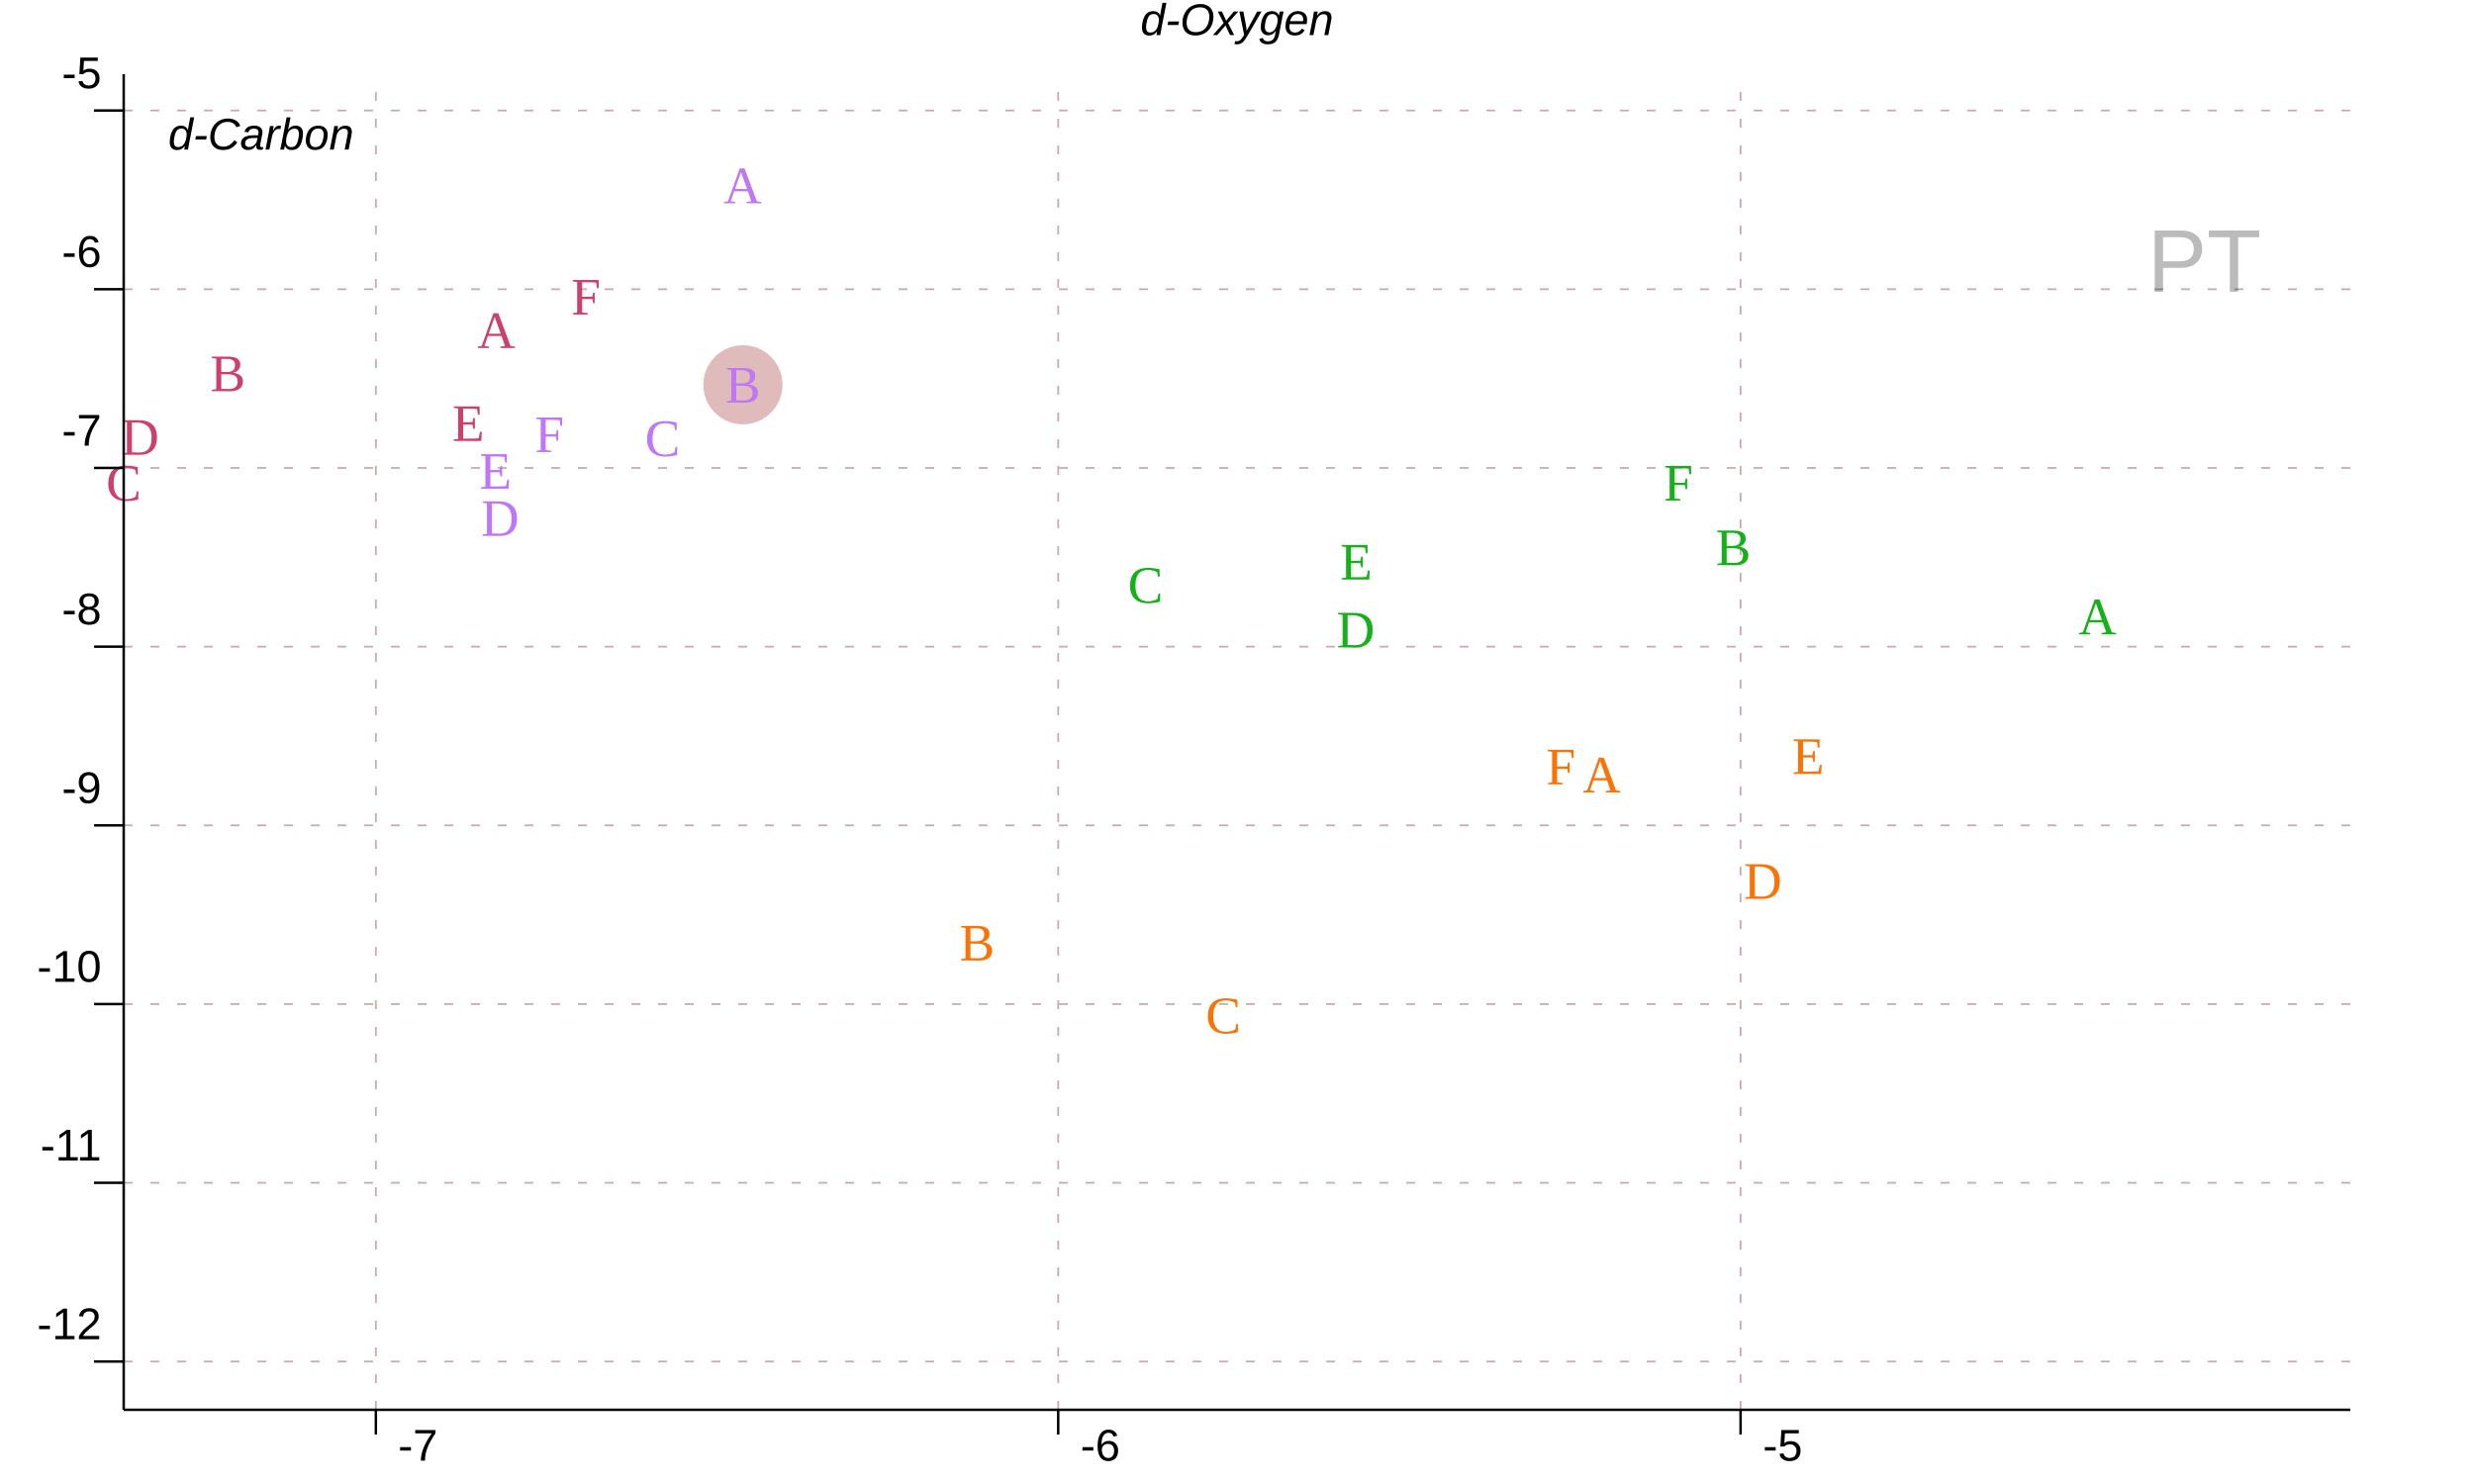
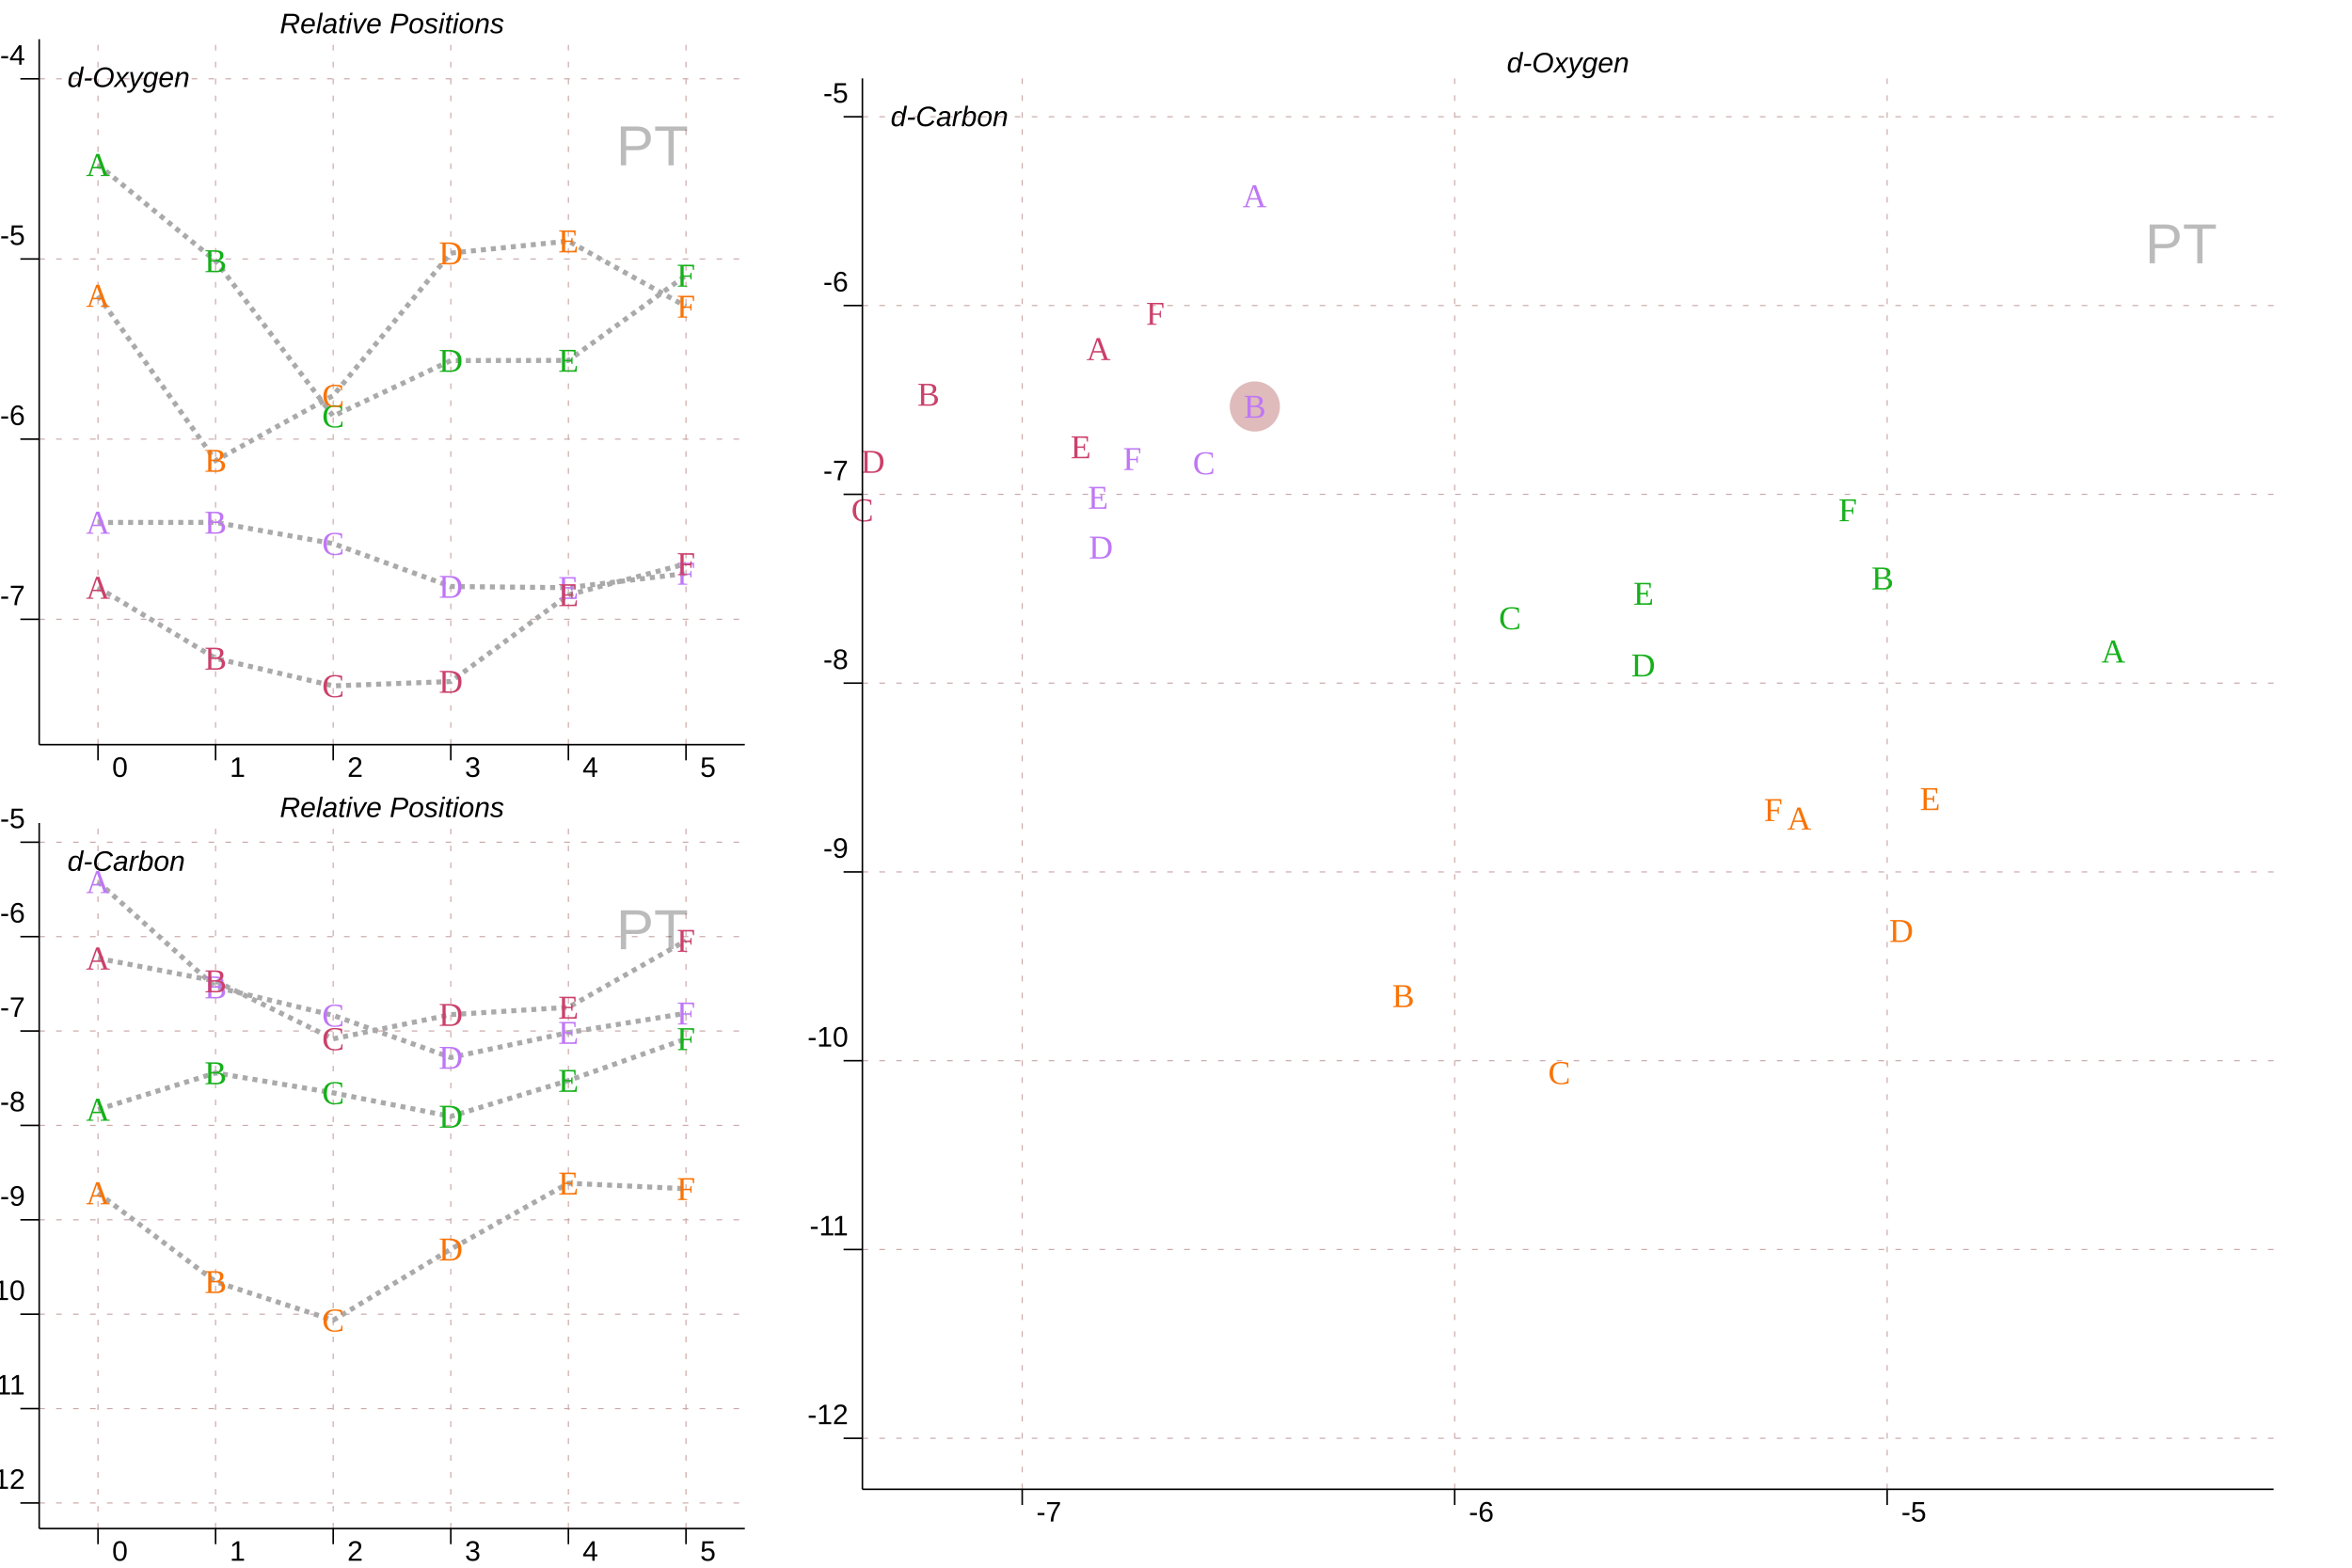
- <svg xmlns="http://www.w3.org/2000/svg" version="1.1" viewBox="0 0 1000 600">
+ <svg xmlns="http://www.w3.org/2000/svg" height="1000" version="1.1" viewBox="0 0 1500 1000" width="1500">
  <g>
-     <g stroke-dasharray="3.6 7.2" stroke-width="0.72" stroke="#caa">
-       <line x1="151.92" x2="151.92" y1="570.00" y2="30.00" />
-       <line x1="427.73" x2="427.73" y1="570.00" y2="30.00" />
-       <line x1="703.55" x2="703.55" y1="570.00" y2="30.00" />
-       <line x1="50.00" x2="950.00" y1="550.48" y2="550.48" />
-       <line x1="50.00" x2="950.00" y1="478.22" y2="478.22" />
-       <line x1="50.00" x2="950.00" y1="405.96" y2="405.96" />
-       <line x1="50.00" x2="950.00" y1="333.71" y2="333.71" />
-       <line x1="50.00" x2="950.00" y1="261.45" y2="261.45" />
-       <line x1="50.00" x2="950.00" y1="189.19" y2="189.19" />
-       <line x1="50.00" x2="950.00" y1="116.94" y2="116.94" />
-       <line x1="50.00" x2="950.00" y1="44.68" y2="44.68" />
-     </g>
-     <g>
-       <text dominant-baseline="hanging" dx="-36.0" dy="18.0" fill="#0004" font-family="Arial, sans-serif" font-size="36" stroke="none" text-anchor="end" x="950.00" y="75.00">PT</text>
-     </g>
-     <g>
-       <text dominant-baseline="text-bottom" dy="-12.0" fill="black" font-family="Arial, sans-serif" font-size="18.0" font-style="italic" stroke="none" text-anchor="middle" x="500.00" y="30.00">d-Oxygen</text>
-     </g>
-     <g>
-       <text dominant-baseline="hanging" dx="18.0" dy="18.0" fill="black" font-family="Arial, sans-serif" font-size="18.0" font-style="italic" stroke="none" text-anchor="beginning" text-orientation="sideways" x="50.00" y="30.00">d-Carbon</text>
-     </g>
-     <g>
+     <g transform="matrix(1.00,0.00,0.00,1.00,0.00,0.00)">
+       <g>
+         <g transform="matrix(1.00,0.00,0.00,1.00,0.00,0.00)">
+           <svg height="1000" version="1.1" viewBox="0 0 500 1000" width="500">
+             <g>
+               <g transform="matrix(1.00,0.00,0.00,1.00,0.00,0.00)">
+                 <g>
+                   <g transform="matrix(1.00,0.00,0.00,1.00,0.00,0.00)">
+                     <svg height="500" version="1.1" viewBox="0 0 500 500" width="500">
+                       <g>
+                         <g stroke-dasharray="3.6 7.2" stroke-width="0.72" stroke="#caa">
+                           <line x1="62.50" x2="62.50" y1="475.00" y2="25.00" />
+                           <line x1="137.50" x2="137.50" y1="475.00" y2="25.00" />
+                           <line x1="212.50" x2="212.50" y1="475.00" y2="25.00" />
+                           <line x1="287.50" x2="287.50" y1="475.00" y2="25.00" />
+                           <line x1="362.50" x2="362.50" y1="475.00" y2="25.00" />
+                           <line x1="437.50" x2="437.50" y1="475.00" y2="25.00" />
+                           <line x1="25.00" x2="475.00" y1="395.03" y2="395.03" />
+                           <line x1="25.00" x2="475.00" y1="280.11" y2="280.11" />
+                           <line x1="25.00" x2="475.00" y1="165.19" y2="165.19" />
+                           <line x1="25.00" x2="475.00" y1="50.27" y2="50.27" />
+                         </g>
+                         <g>
+                           <text dominant-baseline="hanging" dx="-36.0" dy="18.0" fill="#0004" font-family="Arial, sans-serif" font-size="36" stroke="none" text-anchor="end" x="475.00" y="62.50">PT</text>
+                         </g>
+                         <g>
+                           <text dominant-baseline="text-bottom" dy="0" fill="black" font-family="Arial, sans-serif" font-size="18.0" font-style="italic" stroke="none" text-anchor="middle" x="250.00" y="25.00">Relative Positions</text>
+                         </g>
+                         <g>
+                           <text dominant-baseline="hanging" dx="18.0" dy="18.0" fill="black" font-family="Arial, sans-serif" font-size="18.0" font-style="italic" stroke="none" text-anchor="beginning" text-orientation="sideways" x="25.00" y="25.00">d-Oxygen</text>
+                         </g>
+                         <polyline fill="none" points="62.50,105.07 137.50,166.41 212.50,265.41 287.50,230.00 362.50,229.92 437.50,175.67" stroke-dasharray="3.2 3.2" stroke-width="3.2" stroke="#aaa" />
+                         <polyline fill="none" points="62.50,188.57 137.50,293.76 212.50,252.31 287.50,161.43 362.50,153.79 437.50,195.46" stroke-dasharray="3.2 3.2" stroke-width="3.2" stroke="#aaa" />
+                         <polyline fill="none" points="62.50,333.27 137.50,333.21 212.50,346.75 287.50,374.12 362.50,374.87 437.50,365.79" stroke-dasharray="3.2 3.2" stroke-width="3.2" stroke="#aaa" />
+                         <polyline fill="none" points="62.50,374.75 137.50,419.95 212.50,437.50 287.50,434.74 362.50,379.46 437.50,359.66" stroke-dasharray="3.2 3.2" stroke-width="3.2" stroke="#aaa" />
+                         <g>
+                           <text dominant-baseline="central" fill="#15b01a" font-size="21.333" stroke="none" text-anchor="middle" x="62.50" y="105.07">A</text>
+                           <text dominant-baseline="central" fill="#15b01a" font-size="21.333" stroke="none" text-anchor="middle" x="137.50" y="166.41">B</text>
+                           <text dominant-baseline="central" fill="#15b01a" font-size="21.333" stroke="none" text-anchor="middle" x="212.50" y="265.41">C</text>
+                           <text dominant-baseline="central" fill="#15b01a" font-size="21.333" stroke="none" text-anchor="middle" x="287.50" y="230.00">D</text>
+                           <text dominant-baseline="central" fill="#15b01a" font-size="21.333" stroke="none" text-anchor="middle" x="362.50" y="229.92">E</text>
+                           <text dominant-baseline="central" fill="#15b01a" font-size="21.333" stroke="none" text-anchor="middle" x="437.50" y="175.67">F</text>
+                         </g>
+                         <g>
+                           <text dominant-baseline="central" fill="#f97306" font-size="21.333" stroke="none" text-anchor="middle" x="62.50" y="188.57">A</text>
+                           <text dominant-baseline="central" fill="#f97306" font-size="21.333" stroke="none" text-anchor="middle" x="137.50" y="293.76">B</text>
+                           <text dominant-baseline="central" fill="#f97306" font-size="21.333" stroke="none" text-anchor="middle" x="212.50" y="252.31">C</text>
+                           <text dominant-baseline="central" fill="#f97306" font-size="21.333" stroke="none" text-anchor="middle" x="287.50" y="161.43">D</text>
+                           <text dominant-baseline="central" fill="#f97306" font-size="21.333" stroke="none" text-anchor="middle" x="362.50" y="153.79">E</text>
+                           <text dominant-baseline="central" fill="#f97306" font-size="21.333" stroke="none" text-anchor="middle" x="437.50" y="195.46">F</text>
+                         </g>
+                         <g>
+                           <text dominant-baseline="central" fill="#bf77f6" font-size="21.333" stroke="none" text-anchor="middle" x="62.50" y="333.27">A</text>
+                           <text dominant-baseline="central" fill="#bf77f6" font-size="21.333" stroke="none" text-anchor="middle" x="137.50" y="333.21">B</text>
+                           <text dominant-baseline="central" fill="#bf77f6" font-size="21.333" stroke="none" text-anchor="middle" x="212.50" y="346.75">C</text>
+                           <text dominant-baseline="central" fill="#bf77f6" font-size="21.333" stroke="none" text-anchor="middle" x="287.50" y="374.12">D</text>
+                           <text dominant-baseline="central" fill="#bf77f6" font-size="21.333" stroke="none" text-anchor="middle" x="362.50" y="374.87">E</text>
+                           <text dominant-baseline="central" fill="#bf77f6" font-size="21.333" stroke="none" text-anchor="middle" x="437.50" y="365.79">F</text>
+                         </g>
+                         <g>
+                           <text dominant-baseline="central" fill="#cb416b" font-size="21.333" stroke="none" text-anchor="middle" x="62.50" y="374.75">A</text>
+                           <text dominant-baseline="central" fill="#cb416b" font-size="21.333" stroke="none" text-anchor="middle" x="137.50" y="419.95">B</text>
+                           <text dominant-baseline="central" fill="#cb416b" font-size="21.333" stroke="none" text-anchor="middle" x="212.50" y="437.50">C</text>
+                           <text dominant-baseline="central" fill="#cb416b" font-size="21.333" stroke="none" text-anchor="middle" x="287.50" y="434.74">D</text>
+                           <text dominant-baseline="central" fill="#cb416b" font-size="21.333" stroke="none" text-anchor="middle" x="362.50" y="379.46">E</text>
+                           <text dominant-baseline="central" fill="#cb416b" font-size="21.333" stroke="none" text-anchor="middle" x="437.50" y="359.66">F</text>
+                         </g>
+                         <g stroke="black">
+                           <line x1="62.50" x2="62.50" y1="475.00" y2="485.00" />
+                           <line x1="137.50" x2="137.50" y1="475.00" y2="485.00" />
+                           <line x1="212.50" x2="212.50" y1="475.00" y2="485.00" />
+                           <line x1="287.50" x2="287.50" y1="475.00" y2="485.00" />
+                           <line x1="362.50" x2="362.50" y1="475.00" y2="485.00" />
+                           <line x1="437.50" x2="437.50" y1="475.00" y2="485.00" />
+                           <g fill="black" font-family="Arial, sans-serif" font-size="18.0" stroke="none" text-anchor="start" transform="translate(9.0 0.0)">
+                             <text x="62.50" y="495.57">0</text>
+                             <text x="137.50" y="495.57">1</text>
+                             <text x="212.50" y="495.57">2</text>
+                             <text x="287.50" y="495.57">3</text>
+                             <text x="362.50" y="495.57">4</text>
+                             <text x="437.50" y="495.57">5</text>
+                           </g>
+                           <line x1="25.00" x2="475.00" y1="475.00" y2="475.00" />
+                         </g>
+                         <g stroke="black">
+                           <line x1="25.00" x2="13.00" y1="395.03" y2="395.03" />
+                           <line x1="25.00" x2="13.00" y1="280.11" y2="280.11" />
+                           <line x1="25.00" x2="13.00" y1="165.19" y2="165.19" />
+                           <line x1="25.00" x2="13.00" y1="50.27" y2="50.27" />
+                           <g fill="black" font-family="Arial, sans-serif" font-size="18.0" stroke="none" text-anchor="end">
+                             <text x="16.00" y="386.03">-7</text>
+                             <text x="16.00" y="271.11">-6</text>
+                             <text x="16.00" y="156.19">-5</text>
+                             <text x="16.00" y="41.27">-4</text>
+                           </g>
+                           <line x1="25.00" x2="25.00" y1="475.00" y2="25.00" />
+                         </g>
+                       </g>
+                     </svg>
+                   </g>
+                 </g>
+               </g>
+               <g transform="matrix(1.00,0.00,0.00,1.00,0.00,500.00)">
+                 <g>
+                   <g transform="matrix(1.00,0.00,0.00,1.00,0.00,0.00)">
+                     <svg height="500" version="1.1" viewBox="0 0 500 500" width="500">
+                       <g>
+                         <g stroke-dasharray="3.6 7.2" stroke-width="0.72" stroke="#caa">
+                           <line x1="62.50" x2="62.50" y1="475.00" y2="25.00" />
+                           <line x1="137.50" x2="137.50" y1="475.00" y2="25.00" />
+                           <line x1="212.50" x2="212.50" y1="475.00" y2="25.00" />
+                           <line x1="287.50" x2="287.50" y1="475.00" y2="25.00" />
+                           <line x1="362.50" x2="362.50" y1="475.00" y2="25.00" />
+                           <line x1="437.50" x2="437.50" y1="475.00" y2="25.00" />
+                           <line x1="25.00" x2="475.00" y1="458.73" y2="458.73" />
+                           <line x1="25.00" x2="475.00" y1="398.52" y2="398.52" />
+                           <line x1="25.00" x2="475.00" y1="338.30" y2="338.30" />
+                           <line x1="25.00" x2="475.00" y1="278.09" y2="278.09" />
+                           <line x1="25.00" x2="475.00" y1="217.87" y2="217.87" />
+                           <line x1="25.00" x2="475.00" y1="157.66" y2="157.66" />
+                           <line x1="25.00" x2="475.00" y1="97.45" y2="97.45" />
+                           <line x1="25.00" x2="475.00" y1="37.23" y2="37.23" />
+                         </g>
+                         <g>
+                           <text dominant-baseline="hanging" dx="-36.0" dy="18.0" fill="#0004" font-family="Arial, sans-serif" font-size="36" stroke="none" text-anchor="end" x="475.00" y="62.50">PT</text>
+                         </g>
+                         <g>
+                           <text dominant-baseline="text-bottom" dy="0" fill="black" font-family="Arial, sans-serif" font-size="18.0" font-style="italic" stroke="none" text-anchor="middle" x="250.00" y="25.00">Relative Positions</text>
+                         </g>
+                         <g>
+                           <text dominant-baseline="hanging" dx="18.0" dy="18.0" fill="black" font-family="Arial, sans-serif" font-size="18.0" font-style="italic" stroke="none" text-anchor="beginning" text-orientation="sideways" x="25.00" y="25.00">d-Carbon</text>
+                         </g>
+                         <polyline fill="none" points="62.50,207.73 137.50,184.40 212.50,197.10 287.50,212.14 362.50,189.27 437.50,162.64" stroke-dasharray="3.2 3.2" stroke-width="3.2" stroke="#aaa" />
+                         <polyline fill="none" points="62.50,260.99 137.50,317.61 212.50,342.14 287.50,296.83 362.50,254.76 437.50,258.27" stroke-dasharray="3.2 3.2" stroke-width="3.2" stroke="#aaa" />
+                         <polyline fill="none" points="62.50,62.50 137.50,129.64 212.50,147.67 287.50,174.55 362.50,158.67 437.50,146.31" stroke-dasharray="3.2 3.2" stroke-width="3.2" stroke="#aaa" />
+                         <polyline fill="none" points="62.50,111.27 137.50,125.79 212.50,162.67 287.50,147.21 362.50,142.56 437.50,99.98" stroke-dasharray="3.2 3.2" stroke-width="3.2" stroke="#aaa" />
+                         <g>
+                           <text dominant-baseline="central" fill="#15b01a" font-size="21.333" stroke="none" text-anchor="middle" x="62.50" y="207.73">A</text>
+                           <text dominant-baseline="central" fill="#15b01a" font-size="21.333" stroke="none" text-anchor="middle" x="137.50" y="184.40">B</text>
+                           <text dominant-baseline="central" fill="#15b01a" font-size="21.333" stroke="none" text-anchor="middle" x="212.50" y="197.10">C</text>
+                           <text dominant-baseline="central" fill="#15b01a" font-size="21.333" stroke="none" text-anchor="middle" x="287.50" y="212.14">D</text>
+                           <text dominant-baseline="central" fill="#15b01a" font-size="21.333" stroke="none" text-anchor="middle" x="362.50" y="189.27">E</text>
+                           <text dominant-baseline="central" fill="#15b01a" font-size="21.333" stroke="none" text-anchor="middle" x="437.50" y="162.64">F</text>
+                         </g>
+                         <g>
+                           <text dominant-baseline="central" fill="#f97306" font-size="21.333" stroke="none" text-anchor="middle" x="62.50" y="260.99">A</text>
+                           <text dominant-baseline="central" fill="#f97306" font-size="21.333" stroke="none" text-anchor="middle" x="137.50" y="317.61">B</text>
+                           <text dominant-baseline="central" fill="#f97306" font-size="21.333" stroke="none" text-anchor="middle" x="212.50" y="342.14">C</text>
+                           <text dominant-baseline="central" fill="#f97306" font-size="21.333" stroke="none" text-anchor="middle" x="287.50" y="296.83">D</text>
+                           <text dominant-baseline="central" fill="#f97306" font-size="21.333" stroke="none" text-anchor="middle" x="362.50" y="254.76">E</text>
+                           <text dominant-baseline="central" fill="#f97306" font-size="21.333" stroke="none" text-anchor="middle" x="437.50" y="258.27">F</text>
+                         </g>
+                         <g>
+                           <text dominant-baseline="central" fill="#bf77f6" font-size="21.333" stroke="none" text-anchor="middle" x="62.50" y="62.50">A</text>
+                           <text dominant-baseline="central" fill="#bf77f6" font-size="21.333" stroke="none" text-anchor="middle" x="137.50" y="129.64">B</text>
+                           <text dominant-baseline="central" fill="#bf77f6" font-size="21.333" stroke="none" text-anchor="middle" x="212.50" y="147.67">C</text>
+                           <text dominant-baseline="central" fill="#bf77f6" font-size="21.333" stroke="none" text-anchor="middle" x="287.50" y="174.55">D</text>
+                           <text dominant-baseline="central" fill="#bf77f6" font-size="21.333" stroke="none" text-anchor="middle" x="362.50" y="158.67">E</text>
+                           <text dominant-baseline="central" fill="#bf77f6" font-size="21.333" stroke="none" text-anchor="middle" x="437.50" y="146.31">F</text>
+                         </g>
+                         <g>
+                           <text dominant-baseline="central" fill="#cb416b" font-size="21.333" stroke="none" text-anchor="middle" x="62.50" y="111.27">A</text>
+                           <text dominant-baseline="central" fill="#cb416b" font-size="21.333" stroke="none" text-anchor="middle" x="137.50" y="125.79">B</text>
+                           <text dominant-baseline="central" fill="#cb416b" font-size="21.333" stroke="none" text-anchor="middle" x="212.50" y="162.67">C</text>
+                           <text dominant-baseline="central" fill="#cb416b" font-size="21.333" stroke="none" text-anchor="middle" x="287.50" y="147.21">D</text>
+                           <text dominant-baseline="central" fill="#cb416b" font-size="21.333" stroke="none" text-anchor="middle" x="362.50" y="142.56">E</text>
+                           <text dominant-baseline="central" fill="#cb416b" font-size="21.333" stroke="none" text-anchor="middle" x="437.50" y="99.98">F</text>
+                         </g>
+                         <g stroke="black">
+                           <line x1="62.50" x2="62.50" y1="475.00" y2="485.00" />
+                           <line x1="137.50" x2="137.50" y1="475.00" y2="485.00" />
+                           <line x1="212.50" x2="212.50" y1="475.00" y2="485.00" />
+                           <line x1="287.50" x2="287.50" y1="475.00" y2="485.00" />
+                           <line x1="362.50" x2="362.50" y1="475.00" y2="485.00" />
+                           <line x1="437.50" x2="437.50" y1="475.00" y2="485.00" />
+                           <g fill="black" font-family="Arial, sans-serif" font-size="18.0" stroke="none" text-anchor="start" transform="translate(9.0 0.0)">
+                             <text x="62.50" y="495.57">0</text>
+                             <text x="137.50" y="495.57">1</text>
+                             <text x="212.50" y="495.57">2</text>
+                             <text x="287.50" y="495.57">3</text>
+                             <text x="362.50" y="495.57">4</text>
+                             <text x="437.50" y="495.57">5</text>
+                           </g>
+                           <line x1="25.00" x2="475.00" y1="475.00" y2="475.00" />
+                         </g>
+                         <g stroke="black">
+                           <line x1="25.00" x2="13.00" y1="458.73" y2="458.73" />
+                           <line x1="25.00" x2="13.00" y1="398.52" y2="398.52" />
+                           <line x1="25.00" x2="13.00" y1="338.30" y2="338.30" />
+                           <line x1="25.00" x2="13.00" y1="278.09" y2="278.09" />
+                           <line x1="25.00" x2="13.00" y1="217.87" y2="217.87" />
+                           <line x1="25.00" x2="13.00" y1="157.66" y2="157.66" />
+                           <line x1="25.00" x2="13.00" y1="97.45" y2="97.45" />
+                           <line x1="25.00" x2="13.00" y1="37.23" y2="37.23" />
+                           <g fill="black" font-family="Arial, sans-serif" font-size="18.0" stroke="none" text-anchor="end">
+                             <text x="16.00" y="449.73">-12</text>
+                             <text x="16.00" y="389.52">-11</text>
+                             <text x="16.00" y="329.30">-10</text>
+                             <text x="16.00" y="269.09">-9</text>
+                             <text x="16.00" y="208.87">-8</text>
+                             <text x="16.00" y="148.66">-7</text>
+                             <text x="16.00" y="88.45">-6</text>
+                             <text x="16.00" y="28.23">-5</text>
+                           </g>
+                           <line x1="25.00" x2="25.00" y1="475.00" y2="25.00" />
+                         </g>
+                       </g>
+                     </svg>
+                   </g>
+                 </g>
+               </g>
+             </g>
+           </svg>
+         </g>
+         <g transform="matrix(1.00,0.00,0.00,1.00,500.00,0.00)">
+           <svg height="1000" version="1.1" viewBox="0 0 1000 1000" width="1000">
+             <g>
+               <g stroke-dasharray="3.6 7.2" stroke-width="0.72" stroke="#caa">
+                 <line x1="151.92" x2="151.92" y1="950.00" y2="50.00" />
+                 <line x1="427.73" x2="427.73" y1="950.00" y2="50.00" />
+                 <line x1="703.55" x2="703.55" y1="950.00" y2="50.00" />
+                 <line x1="50.00" x2="950.00" y1="917.46" y2="917.46" />
+                 <line x1="50.00" x2="950.00" y1="797.03" y2="797.03" />
+                 <line x1="50.00" x2="950.00" y1="676.60" y2="676.60" />
+                 <line x1="50.00" x2="950.00" y1="556.18" y2="556.18" />
+                 <line x1="50.00" x2="950.00" y1="435.75" y2="435.75" />
+                 <line x1="50.00" x2="950.00" y1="315.32" y2="315.32" />
+                 <line x1="50.00" x2="950.00" y1="194.89" y2="194.89" />
+                 <line x1="50.00" x2="950.00" y1="74.47" y2="74.47" />
+               </g>
+               <g>
+                 <text dominant-baseline="hanging" dx="-36.0" dy="18.0" fill="#0004" font-family="Arial, sans-serif" font-size="36" stroke="none" text-anchor="end" x="950.00" y="125.00">PT</text>
+               </g>
+               <g>
+                 <text dominant-baseline="text-bottom" dy="0" fill="black" font-family="Arial, sans-serif" font-size="18.0" font-style="italic" stroke="none" text-anchor="middle" x="500.00" y="50.00">d-Oxygen</text>
+               </g>
+               <g>
+                 <text dominant-baseline="hanging" dx="18.0" dy="18.0" fill="black" font-family="Arial, sans-serif" font-size="18.0" font-style="italic" stroke="none" text-anchor="beginning" text-orientation="sideways" x="50.00" y="50.00">d-Carbon</text>
+               </g>
+               <g>
</g>
-     <g>
+               <g>
</g>
-     <g>
-       <circle cx="300.29" cy="155.57" fill="#8004" r="16.0" />
-     </g>
-     <g>
+               <g>
+                 <circle cx="300.29" cy="259.28" fill="#8004" r="16.0" />
+               </g>
+               <g>
</g>
-     <g>
-       <text dominant-baseline="central" fill="#15b01a" font-size="21.333" stroke="none" text-anchor="middle" x="463.01" y="236.52">C</text>
-       <text dominant-baseline="central" fill="#15b01a" font-size="21.333" stroke="none" text-anchor="middle" x="547.99" y="254.57">D</text>
-       <text dominant-baseline="central" fill="#15b01a" font-size="21.333" stroke="none" text-anchor="middle" x="548.19" y="227.13">E</text>
-       <text dominant-baseline="central" fill="#15b01a" font-size="21.333" stroke="none" text-anchor="middle" x="678.40" y="195.17">F</text>
-       <text dominant-baseline="central" fill="#15b01a" font-size="21.333" stroke="none" text-anchor="middle" x="700.62" y="221.28">B</text>
-       <text dominant-baseline="central" fill="#15b01a" font-size="21.333" stroke="none" text-anchor="middle" x="847.82" y="249.28">A</text>
-     </g>
-     <g>
-       <text dominant-baseline="central" fill="#f97306" font-size="21.333" stroke="none" text-anchor="middle" x="394.96" y="381.13">B</text>
-       <text dominant-baseline="central" fill="#f97306" font-size="21.333" stroke="none" text-anchor="middle" x="494.46" y="410.57">C</text>
-       <text dominant-baseline="central" fill="#f97306" font-size="21.333" stroke="none" text-anchor="middle" x="630.90" y="309.92">F</text>
-       <text dominant-baseline="central" fill="#f97306" font-size="21.333" stroke="none" text-anchor="middle" x="647.44" y="313.19">A</text>
-       <text dominant-baseline="central" fill="#f97306" font-size="21.333" stroke="none" text-anchor="middle" x="712.57" y="356.19">D</text>
-       <text dominant-baseline="central" fill="#f97306" font-size="21.333" stroke="none" text-anchor="middle" x="730.89" y="305.71">E</text>
-     </g>
-     <g>
-       <text dominant-baseline="central" fill="#bf77f6" font-size="21.333" stroke="none" text-anchor="middle" x="200.31" y="190.40">E</text>
-       <text dominant-baseline="central" fill="#bf77f6" font-size="21.333" stroke="none" text-anchor="middle" x="202.12" y="209.46">D</text>
-       <text dominant-baseline="central" fill="#bf77f6" font-size="21.333" stroke="none" text-anchor="middle" x="222.09" y="175.58">F</text>
-       <text dominant-baseline="central" fill="#bf77f6" font-size="21.333" stroke="none" text-anchor="middle" x="267.81" y="177.20">C</text>
-       <text dominant-baseline="central" fill="#bf77f6" font-size="21.333" stroke="none" text-anchor="middle" x="300.16" y="75.00">A</text>
-       <g>
-         <text dominant-baseline="central" fill="#bf77f6" font-size="21.333" stroke="none" text-anchor="middle" tooltip="too much sample" x="300.29" y="155.57">B</text>
+               <g>
+                 <text dominant-baseline="central" fill="#15b01a" font-size="21.333" stroke="none" text-anchor="middle" x="463.01" y="394.20">C</text>
+                 <text dominant-baseline="central" fill="#15b01a" font-size="21.333" stroke="none" text-anchor="middle" x="547.99" y="424.29">D</text>
+                 <text dominant-baseline="central" fill="#15b01a" font-size="21.333" stroke="none" text-anchor="middle" x="548.19" y="378.55">E</text>
+                 <text dominant-baseline="central" fill="#15b01a" font-size="21.333" stroke="none" text-anchor="middle" x="678.40" y="325.29">F</text>
+                 <text dominant-baseline="central" fill="#15b01a" font-size="21.333" stroke="none" text-anchor="middle" x="700.62" y="368.80">B</text>
+                 <text dominant-baseline="central" fill="#15b01a" font-size="21.333" stroke="none" text-anchor="middle" x="847.82" y="415.46">A</text>
+               </g>
+               <g>
+                 <text dominant-baseline="central" fill="#f97306" font-size="21.333" stroke="none" text-anchor="middle" x="394.96" y="635.21">B</text>
+                 <text dominant-baseline="central" fill="#f97306" font-size="21.333" stroke="none" text-anchor="middle" x="494.46" y="684.28">C</text>
+                 <text dominant-baseline="central" fill="#f97306" font-size="21.333" stroke="none" text-anchor="middle" x="630.90" y="516.54">F</text>
+                 <text dominant-baseline="central" fill="#f97306" font-size="21.333" stroke="none" text-anchor="middle" x="647.44" y="521.98">A</text>
+                 <text dominant-baseline="central" fill="#f97306" font-size="21.333" stroke="none" text-anchor="middle" x="712.57" y="593.65">D</text>
+                 <text dominant-baseline="central" fill="#f97306" font-size="21.333" stroke="none" text-anchor="middle" x="730.89" y="509.52">E</text>
+               </g>
+               <g>
+                 <text dominant-baseline="central" fill="#bf77f6" font-size="21.333" stroke="none" text-anchor="middle" x="200.31" y="317.34">E</text>
+                 <text dominant-baseline="central" fill="#bf77f6" font-size="21.333" stroke="none" text-anchor="middle" x="202.12" y="349.10">D</text>
+                 <text dominant-baseline="central" fill="#bf77f6" font-size="21.333" stroke="none" text-anchor="middle" x="222.09" y="292.63">F</text>
+                 <text dominant-baseline="central" fill="#bf77f6" font-size="21.333" stroke="none" text-anchor="middle" x="267.81" y="295.34">C</text>
+                 <text dominant-baseline="central" fill="#bf77f6" font-size="21.333" stroke="none" text-anchor="middle" x="300.16" y="125.00">A</text>
+                 <g>
+                   <text dominant-baseline="central" fill="#bf77f6" font-size="21.333" stroke="none" text-anchor="middle" tooltip="too much sample" x="300.29" y="259.28">B</text>
+                 </g>
+               </g>
+               <g>
+                 <text dominant-baseline="central" fill="#cb416b" font-size="21.333" stroke="none" text-anchor="middle" x="50.00" y="325.33">C</text>
+                 <text dominant-baseline="central" fill="#cb416b" font-size="21.333" stroke="none" text-anchor="middle" x="56.61" y="294.41">D</text>
+                 <text dominant-baseline="central" fill="#cb416b" font-size="21.333" stroke="none" text-anchor="middle" x="92.13" y="251.59">B</text>
+                 <text dominant-baseline="central" fill="#cb416b" font-size="21.333" stroke="none" text-anchor="middle" x="189.29" y="285.13">E</text>
+                 <text dominant-baseline="central" fill="#cb416b" font-size="21.333" stroke="none" text-anchor="middle" x="200.60" y="222.54">A</text>
+                 <text dominant-baseline="central" fill="#cb416b" font-size="21.333" stroke="none" text-anchor="middle" x="236.82" y="199.96">F</text>
+               </g>
+               <g stroke="black">
+                 <line x1="151.92" x2="151.92" y1="950.00" y2="960.00" />
+                 <line x1="427.73" x2="427.73" y1="950.00" y2="960.00" />
+                 <line x1="703.55" x2="703.55" y1="950.00" y2="960.00" />
+                 <g fill="black" font-family="Arial, sans-serif" font-size="18.0" stroke="none" text-anchor="start" transform="translate(9.0 0.0)">
+                   <text x="151.92" y="970.57">-7</text>
+                   <text x="427.73" y="970.57">-6</text>
+                   <text x="703.55" y="970.57">-5</text>
+                 </g>
+                 <line x1="50.00" x2="950.00" y1="950.00" y2="950.00" />
+               </g>
+               <g stroke="black">
+                 <line x1="50.00" x2="38.00" y1="917.46" y2="917.46" />
+                 <line x1="50.00" x2="38.00" y1="797.03" y2="797.03" />
+                 <line x1="50.00" x2="38.00" y1="676.60" y2="676.60" />
+                 <line x1="50.00" x2="38.00" y1="556.18" y2="556.18" />
+                 <line x1="50.00" x2="38.00" y1="435.75" y2="435.75" />
+                 <line x1="50.00" x2="38.00" y1="315.32" y2="315.32" />
+                 <line x1="50.00" x2="38.00" y1="194.89" y2="194.89" />
+                 <line x1="50.00" x2="38.00" y1="74.47" y2="74.47" />
+                 <g fill="black" font-family="Arial, sans-serif" font-size="18.0" stroke="none" text-anchor="end">
+                   <text x="41.00" y="908.46">-12</text>
+                   <text x="41.00" y="788.03">-11</text>
+                   <text x="41.00" y="667.60">-10</text>
+                   <text x="41.00" y="547.18">-9</text>
+                   <text x="41.00" y="426.75">-8</text>
+                   <text x="41.00" y="306.32">-7</text>
+                   <text x="41.00" y="185.89">-6</text>
+                   <text x="41.00" y="65.47">-5</text>
+                 </g>
+                 <line x1="50.00" x2="50.00" y1="950.00" y2="50.00" />
+               </g>
+             </g>
+           </svg>
+         </g>
      </g>
-     </g>
-     <g>
-       <text dominant-baseline="central" fill="#cb416b" font-size="21.333" stroke="none" text-anchor="middle" x="50.00" y="195.20">C</text>
-       <text dominant-baseline="central" fill="#cb416b" font-size="21.333" stroke="none" text-anchor="middle" x="56.61" y="176.65">D</text>
-       <text dominant-baseline="central" fill="#cb416b" font-size="21.333" stroke="none" text-anchor="middle" x="92.13" y="150.95">B</text>
-       <text dominant-baseline="central" fill="#cb416b" font-size="21.333" stroke="none" text-anchor="middle" x="189.29" y="171.08">E</text>
-       <text dominant-baseline="central" fill="#cb416b" font-size="21.333" stroke="none" text-anchor="middle" x="200.60" y="133.52">A</text>
-       <text dominant-baseline="central" fill="#cb416b" font-size="21.333" stroke="none" text-anchor="middle" x="236.82" y="119.97">F</text>
-     </g>
-     <g stroke="black">
-       <line x1="151.92" x2="151.92" y1="570.00" y2="580.00" />
-       <line x1="427.73" x2="427.73" y1="570.00" y2="580.00" />
-       <line x1="703.55" x2="703.55" y1="570.00" y2="580.00" />
-       <g fill="black" font-family="Arial, sans-serif" font-size="18.0" stroke="none" text-anchor="start" transform="translate(9.0 0.0)">
-         <text x="151.92" y="590.57">-7</text>
-         <text x="427.73" y="590.57">-6</text>
-         <text x="703.55" y="590.57">-5</text>
-       </g>
-       <line x1="50.00" x2="950.00" y1="570.00" y2="570.00" />
-     </g>
-     <g stroke="black">
-       <line x1="50.00" x2="38.00" y1="550.48" y2="550.48" />
-       <line x1="50.00" x2="38.00" y1="478.22" y2="478.22" />
-       <line x1="50.00" x2="38.00" y1="405.96" y2="405.96" />
-       <line x1="50.00" x2="38.00" y1="333.71" y2="333.71" />
-       <line x1="50.00" x2="38.00" y1="261.45" y2="261.45" />
-       <line x1="50.00" x2="38.00" y1="189.19" y2="189.19" />
-       <line x1="50.00" x2="38.00" y1="116.94" y2="116.94" />
-       <line x1="50.00" x2="38.00" y1="44.68" y2="44.68" />
-       <g fill="black" font-family="Arial, sans-serif" font-size="18.0" stroke="none" text-anchor="end">
-         <text x="41.00" y="541.48">-12</text>
-         <text x="41.00" y="469.22">-11</text>
-         <text x="41.00" y="396.96">-10</text>
-         <text x="41.00" y="324.71">-9</text>
-         <text x="41.00" y="252.45">-8</text>
-         <text x="41.00" y="180.19">-7</text>
-         <text x="41.00" y="107.94">-6</text>
-         <text x="41.00" y="35.68">-5</text>
-       </g>
-       <line x1="50.00" x2="50.00" y1="570.00" y2="30.00" />
    </g>
  </g>
</svg>
